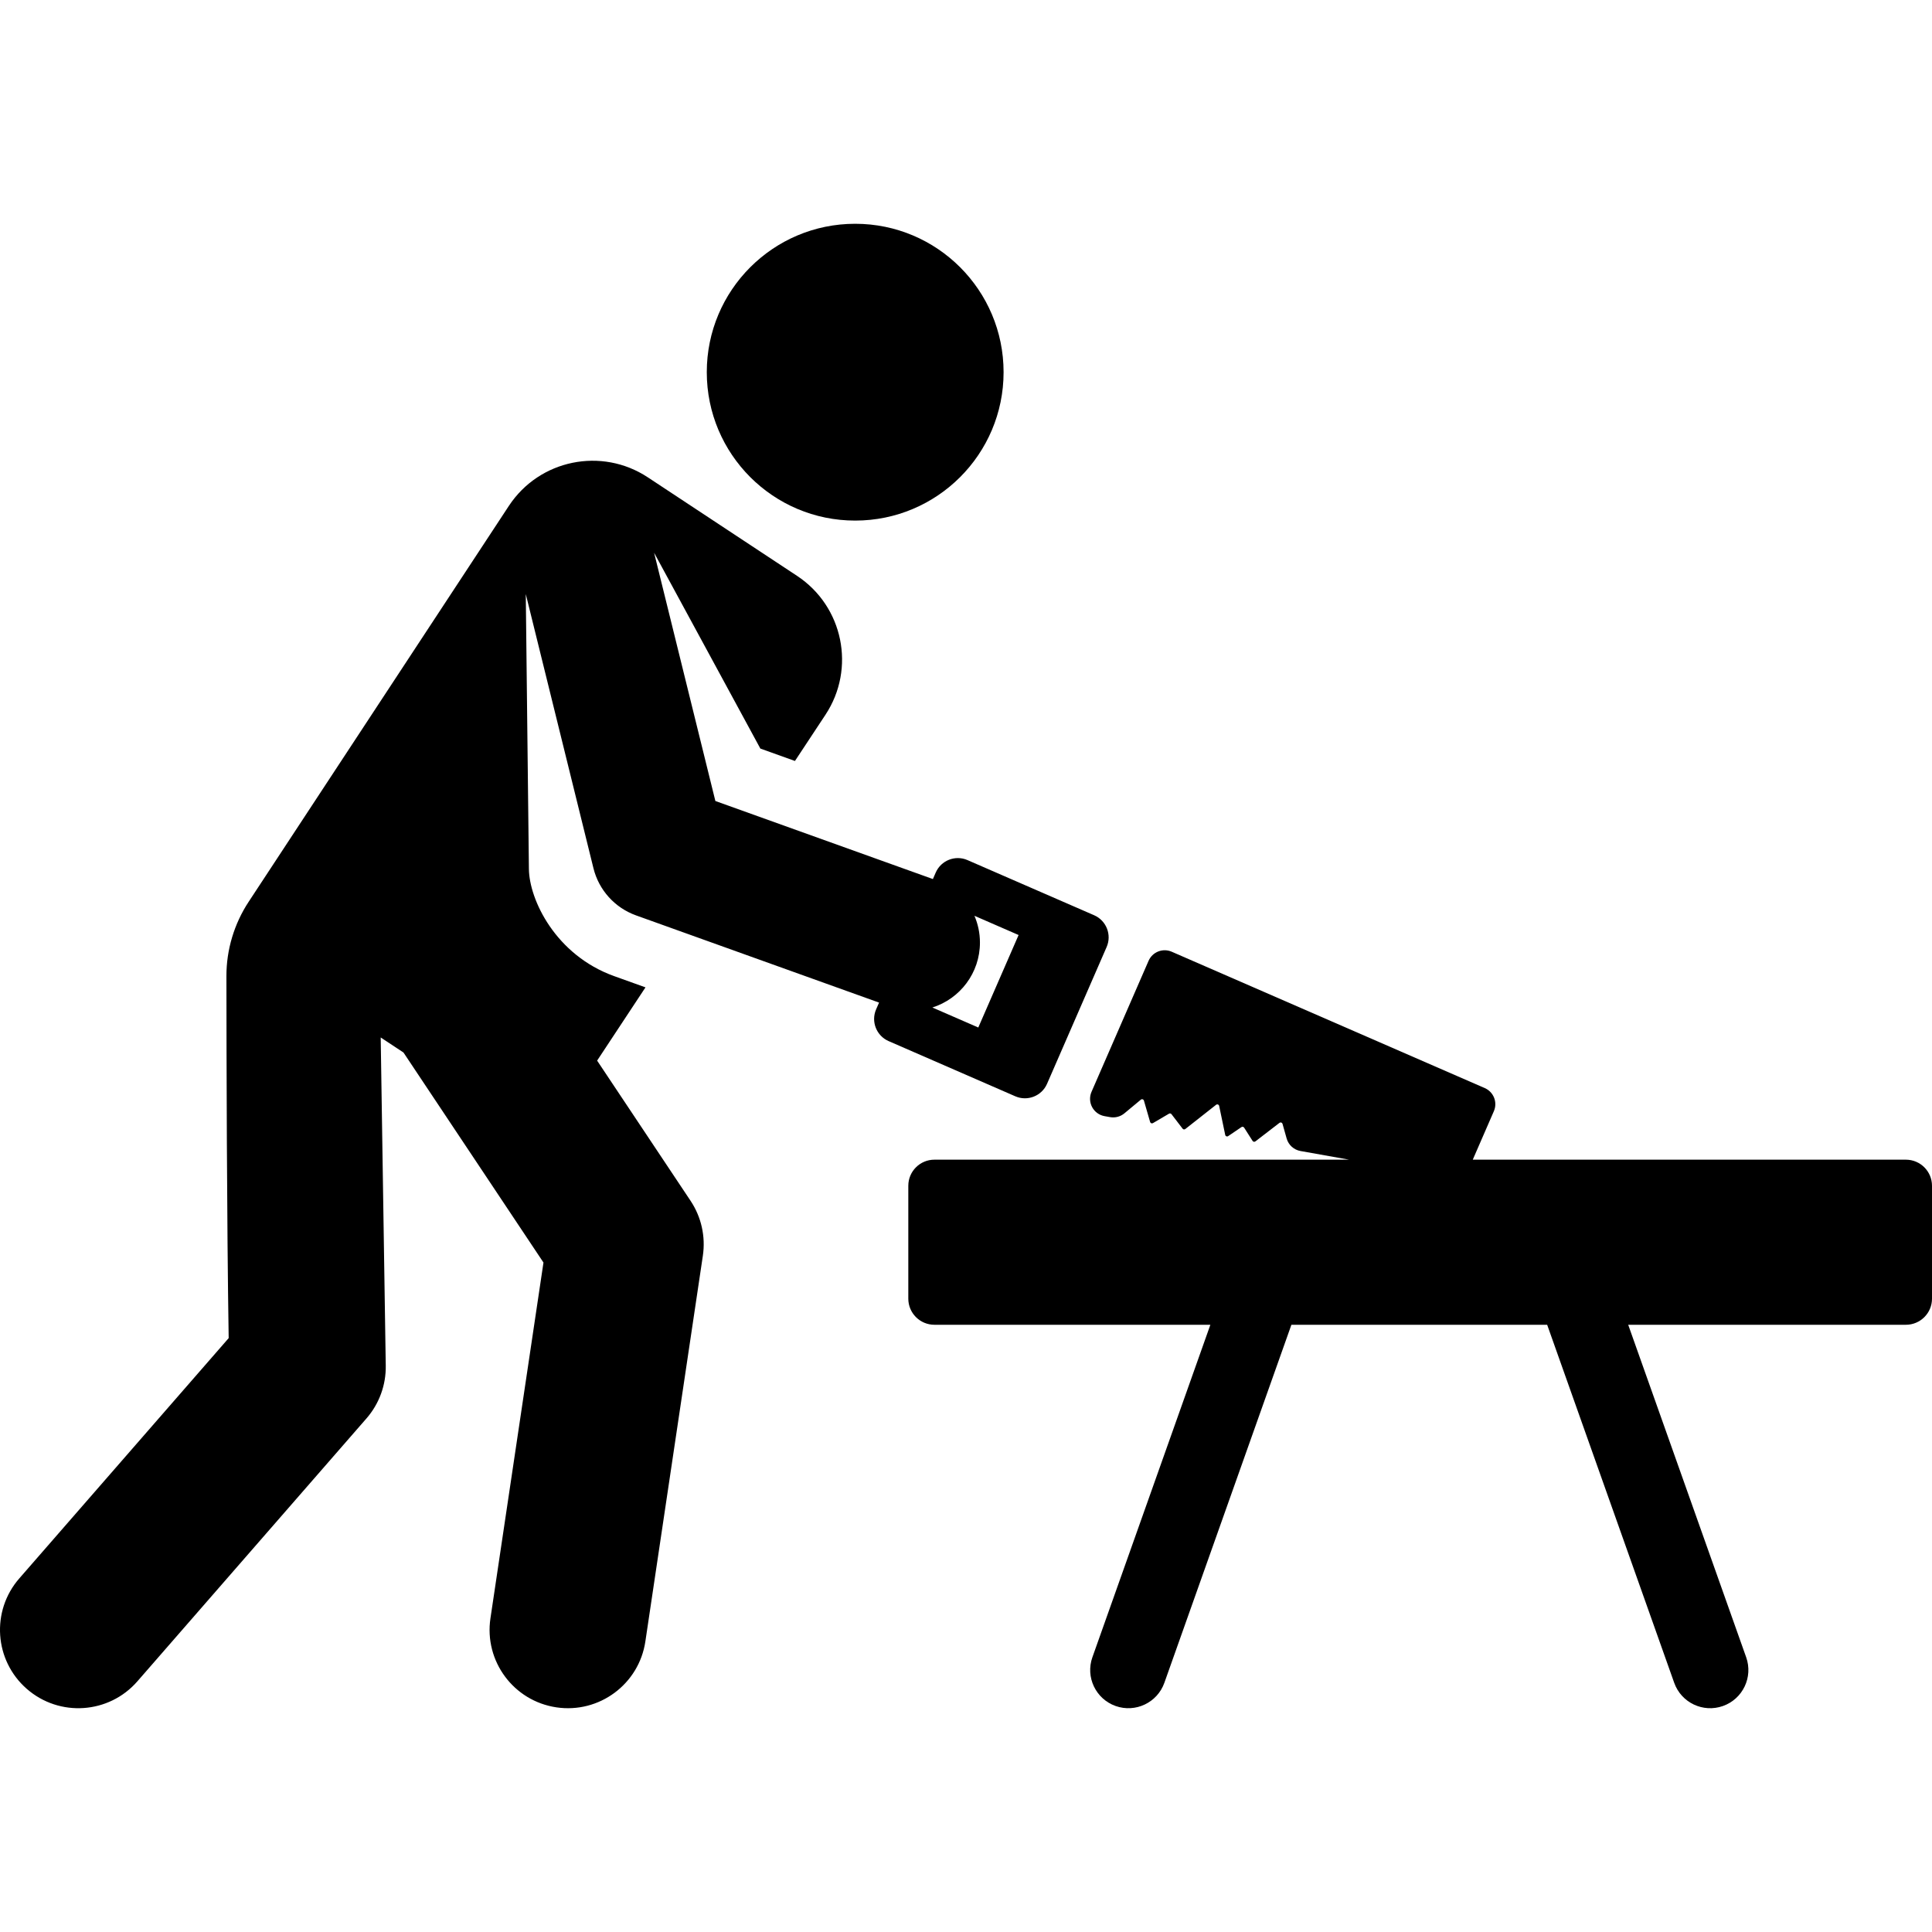
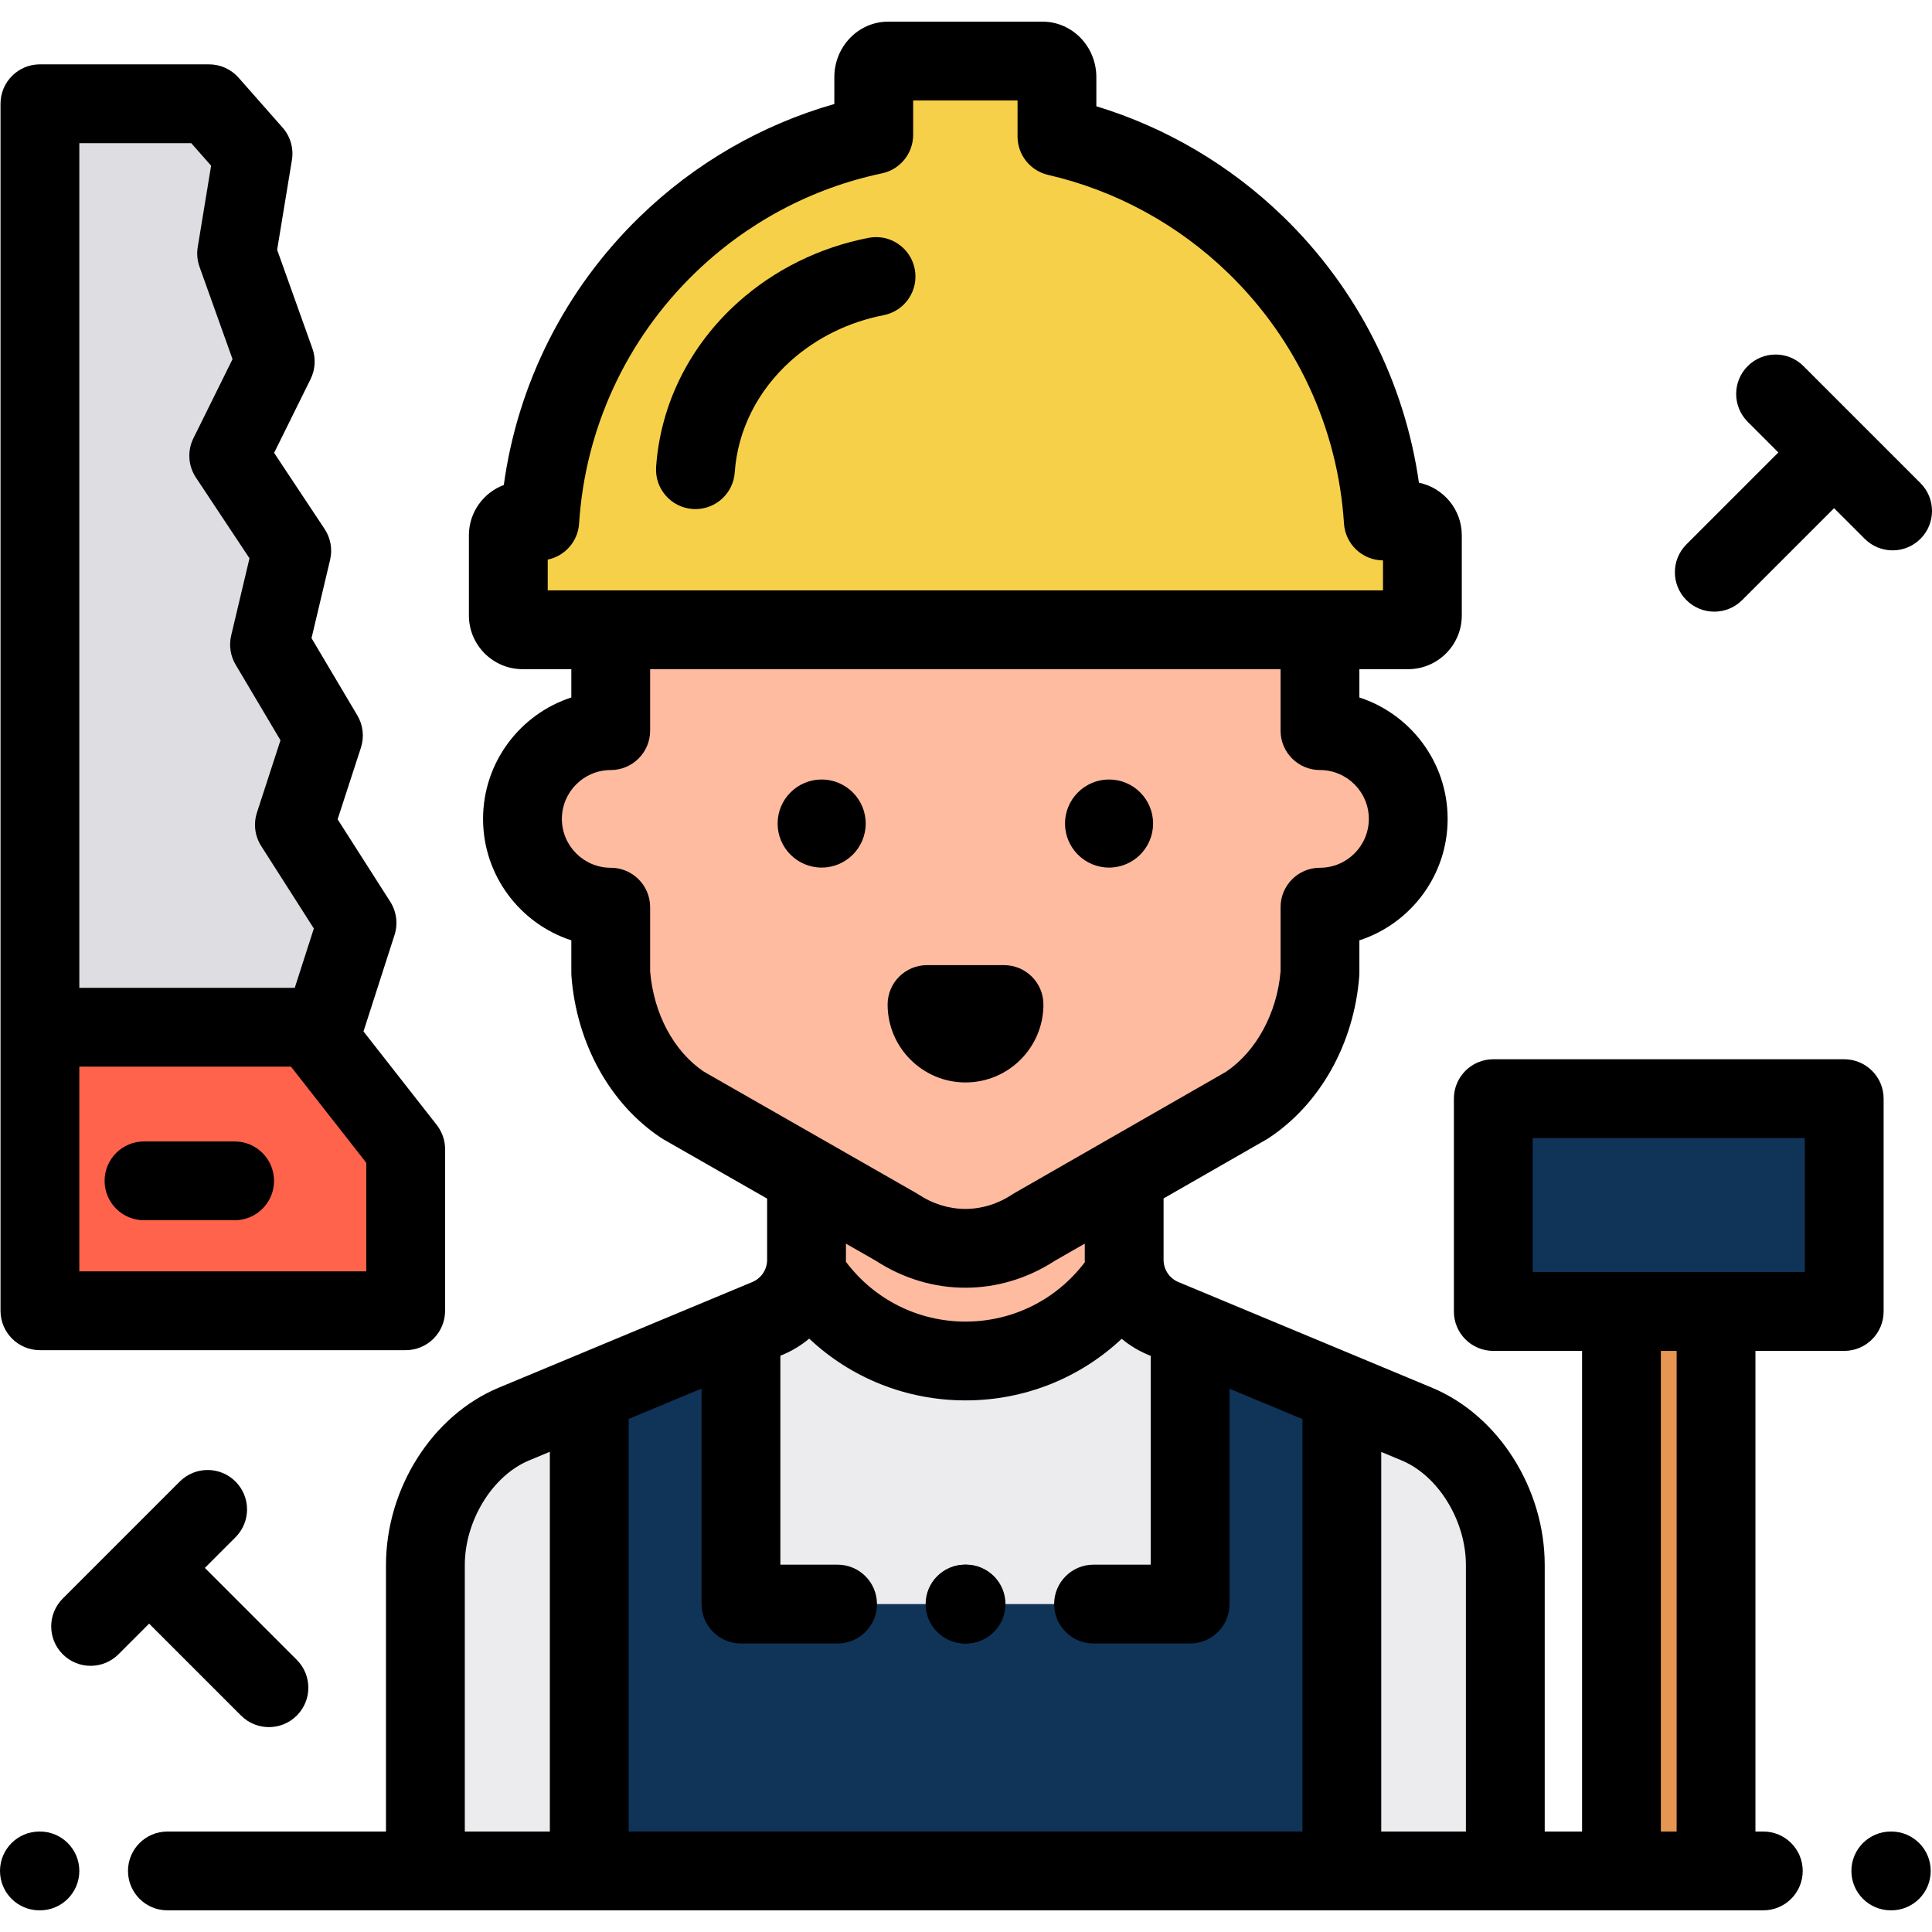
- <svg xmlns="http://www.w3.org/2000/svg" fill="#000000" height="800px" width="800px" version="1.1" id="Layer_1" viewBox="0 0 512.001 512.001" xml:space="preserve">
+ <svg xmlns="http://www.w3.org/2000/svg" version="1.1" id="Layer_1" viewBox="0 0 512 512" xml:space="preserve">
+   <polygon style="fill:#FF634C;" points="107.514,304.555 82.195,272.228 10.579,272.228 10.579,347.367 107.514,347.367 " />
+   <polyline style="fill:#DEDDE1;" points="94.616,244.579 85.718,272.228 10.579,272.228 10.579,27.494 55.394,27.494 67.055,40.721   62.703,67.174 72.947,95.839 60.615,120.776 77.322,145.958 71.423,170.818 85.718,194.914 78.018,218.583 94.616,244.579 " />
+   <rect x="429.709" y="347.561" style="fill:#E59752;" width="25.061" height="148.255" />
+   <rect x="395.741" y="291.154" style="fill:#103358;" width="92.996" height="56.408" />
  <g>
-     <g>
-       <circle cx="226.633" cy="98.633" r="39.328" />
-     </g>
+     <path style="fill:#FEBBA0;" d="M349.807,193.626v-30.426c0-51.801-41.994-93.794-93.794-93.794   c-51.802,0-93.794,41.993-93.794,93.794h-0.368v30.426c-12.918,0-23.39,10.472-23.39,23.39c0,12.918,10.472,23.39,23.39,23.39   v17.462c1.126,14.726,8.307,27.837,19.181,35.018l56.542,32.324c11.354,7.498,25.159,7.498,36.513,0l56.373-32.324   c10.873-7.181,18.222-20.292,19.349-35.018v-17.462c12.918,0,23.39-10.472,23.39-23.39   C373.197,204.099,362.724,193.626,349.807,193.626z" />
+     <path style="fill:#FEBBA0;" d="M213.742,313.514v20.341c0,6.796-4.086,12.925-10.36,15.54l-67.203,28.001   c-14.198,5.916-23.445,21.995-23.445,37.376v81.046h286.189v-81.046c0-15.38-9.248-31.461-23.445-37.376l-67.203-28.001   c-6.274-2.614-10.359-8.744-10.359-15.54v-20.341H213.742z" />
  </g>
-   <g>
-     <g>
-       <path d="M289.959,242.55c-12.421-5.407-20.868-9.086-33.565-14.614c-3.235-1.411-7.008,0.071-8.42,3.31l-0.746,1.713    c-36.457-13.082-20.753-7.447-57.647-20.686l-16.24-65.796l28.162,51.9l9.167,3.289l8.088-12.25    c8.084-12.246,4.711-28.725-7.534-36.81l-39.54-26.104c-12.246-8.084-28.725-4.711-36.81,7.534    c-2.411,3.653-51.729,78.698-68.977,104.945c-3.837,5.839-5.897,12.686-5.893,19.673c0.014,20.255,0.104,64.933,0.597,95.963    L5.107,418.302c-7.53,8.642-6.63,21.753,2.012,29.284c8.643,7.532,21.754,6.629,29.285-2.012l60.721-69.683    c3.365-3.863,5.183-8.833,5.105-13.956l-1.34-86.993l6.036,3.985l37.1,55.662l-14.054,94.288    c-1.69,11.338,6.131,21.898,17.469,23.588c11.334,1.691,21.899-6.129,23.589-17.469l15.233-102.202    c0.758-5.093-0.402-10.286-3.258-14.571l-24.76-37.149l12.815-19.411l-8.286-2.974c-15.551-5.58-22.517-20.27-22.61-28.409    l-0.828-72.85l17.933,72.654c1.433,5.803,5.675,10.489,11.282,12.502l64.41,23.112l-0.777,1.784    c-1.413,3.245,0.078,7.013,3.31,8.421c16.134,7.029,17.2,7.494,33.566,14.624c3.217,1.403,7-0.05,8.42-3.309l15.789-36.249    C294.681,247.736,293.199,243.961,289.959,242.55z M259.258,272.302L247.088,267c7.308-2.309,12.607-9.138,12.607-17.21    c0-2.522-0.522-4.919-1.458-7.096l11.701,5.095L259.258,272.302z" />
-     </g>
-   </g>
-   <g>
-     <g>
-       <path d="M505.083,307.328H390.299l5.591-12.848c1.026-2.358-0.054-5.101-2.41-6.127l-82.966-36.138    c-1.132-0.493-2.415-0.516-3.564-0.065c-1.149,0.452-2.072,1.342-2.565,2.474l-15.121,34.723c-0.569,1.307-0.509,2.803,0.165,4.06    c0.674,1.256,1.886,2.135,3.29,2.384l1.467,0.26c1.35,0.24,2.736-0.127,3.789-1.003l4.361-3.623    c0.133-0.11,0.311-0.146,0.476-0.096c0.164,0.05,0.292,0.181,0.341,0.347l1.641,5.664c0.044,0.152,0.155,0.274,0.301,0.332    c0.147,0.058,0.312,0.046,0.448-0.035l4.251-2.496c0.223-0.13,0.508-0.075,0.665,0.129l2.943,3.84    c0.084,0.108,0.206,0.18,0.342,0.196c0.136,0.017,0.272-0.021,0.379-0.105l8.153-6.417c0.139-0.109,0.325-0.139,0.491-0.078    c0.166,0.06,0.289,0.203,0.326,0.376l1.601,7.679c0.035,0.167,0.151,0.306,0.309,0.369c0.158,0.064,0.338,0.045,0.479-0.051    l3.512-2.384c0.115-0.078,0.255-0.106,0.39-0.078c0.135,0.028,0.253,0.109,0.328,0.226l2.236,3.509    c0.077,0.12,0.201,0.204,0.342,0.229c0.142,0.025,0.287-0.011,0.4-0.098l6.388-4.918c0.135-0.104,0.311-0.134,0.473-0.08    c0.161,0.054,0.284,0.183,0.331,0.347l1.091,3.875c0.484,1.719,1.908,3.009,3.666,3.323l12.9,2.297H247.629    c-3.82,0-6.918,3.097-6.918,6.918v29.915c0,3.82,3.097,6.918,6.918,6.918h73.132l-31.264,88.111    c-1.869,5.267,0.884,11.052,6.152,12.921c5.27,1.869,11.053-0.889,12.921-6.152l33.665-94.879h67.78l33.667,94.879    c1.868,5.266,7.651,8.022,12.921,6.152c5.267-1.868,8.021-7.654,6.152-12.921l-31.264-88.111h73.593    c3.82,0,6.918-3.097,6.918-6.918v-29.915C512,310.425,508.903,307.328,505.083,307.328z" />
-     </g>
-   </g>
+   <path style="fill:#ECEBED;" d="M375.477,377.396l-67.203-28.001c-5.197-2.165-8.884-6.746-9.999-12.117  c-8.879,14.056-24.542,23.399-42.396,23.399c-17.906,0-33.61-9.398-42.474-23.522c-1.084,5.424-4.787,10.058-10.023,12.24  l-67.203,28.001c-14.198,5.916-23.445,21.995-23.445,37.376v81.046h286.189v-81.046C398.923,399.391,389.674,383.31,375.477,377.396  z" />
+   <polygon style="fill:#103358;" points="315.399,352.364 315.399,425.096 196.361,425.096 196.361,352.321 156.159,369.072   156.159,495.818 355.601,495.818 355.601,369.113 " />
+   <path style="fill:#F7D04A;" d="M373.156,138.069h-6.567c-1.774-27.788-13.682-53.647-33.782-73.148  c-14.833-14.392-33.001-24.212-52.704-28.747V20.448c0-2.356-1.698-4.266-3.793-4.266h-40.963c-2.095,0-3.793,1.91-3.793,4.266  v15.279c-20.482,4.315-39.388,14.31-54.728,29.193c-20.099,19.503-32.008,45.361-33.782,73.148h-4.544  c-2.096,0-3.793,1.698-3.793,3.793v21.24c0,2.096,1.698,3.793,3.793,3.793h234.654c2.095,0,3.793-1.698,3.793-3.793v-21.24  C376.949,139.767,375.251,138.069,373.156,138.069z" />
+   <path d="M256.017,435.538h-0.137c-5.766,0-10.442-4.675-10.442-10.442s4.676-10.442,10.442-10.442h0.137  c5.766,0,10.442,4.675,10.442,10.442S261.783,435.538,256.017,435.538z" />
+   <path d="M255.88,435.538h-0.137c-5.766,0-10.442-4.675-10.442-10.442s4.676-10.442,10.442-10.442h0.137  c5.766,0,10.442,4.675,10.442,10.442S261.646,435.538,255.88,435.538z" />
+   <path d="M10.579,506.26h-0.137C4.676,506.26,0,501.585,0,495.818s4.676-10.442,10.442-10.442h0.137  c5.766,0,10.442,4.675,10.442,10.442S16.345,506.26,10.579,506.26z" />
+   <path d="M501.216,506.259h-0.137c-5.766,0-10.442-4.675-10.442-10.442s4.676-10.442,10.442-10.442h0.137  c5.766,0,10.442,4.675,10.442,10.442S506.982,506.259,501.216,506.259z" />
+   <path d="M293.911,229.918c-6.435,0-11.672-5.236-11.672-11.671c0-6.436,5.237-11.672,11.672-11.672  c6.435,0,11.671,5.236,11.671,11.672C305.581,224.682,300.346,229.918,293.911,229.918z" />
+   <path d="M217.747,229.918c-6.435,0-11.671-5.236-11.671-11.671c0-6.436,5.236-11.672,11.671-11.672s11.672,5.236,11.672,11.672  C229.419,224.682,224.182,229.918,217.747,229.918z" />
+   <path d="M255.873,286.86c-11.384,0-20.646-9.262-20.646-20.646c0-5.767,4.676-10.442,10.442-10.442h20.408  c5.766,0,10.442,4.675,10.442,10.442C276.517,277.599,267.256,286.86,255.873,286.86z" />
+   <path d="M78.652,439.878l-24.366-24.365l8.122-8.123c4.078-4.078,4.078-10.689,0-14.767c-4.079-4.078-10.688-4.078-14.768,0  l-31.011,31.012c-4.078,4.078-4.078,10.689,0,14.767c2.039,2.039,4.711,3.058,7.384,3.058s5.344-1.02,7.384-3.058l8.121-8.122  l24.366,24.365c2.039,2.039,4.711,3.058,7.384,3.058s5.344-1.02,7.384-3.058C82.731,450.567,82.731,443.955,78.652,439.878z" />
+   <path d="M508.942,128.027l-31.011-31.012c-4.077-4.078-10.686-4.078-14.768,0c-4.078,4.078-4.078,10.689,0,14.767l8.122,8.123  l-24.366,24.365c-4.078,4.078-4.078,10.689,0,14.767c2.039,2.039,4.711,3.058,7.384,3.058c2.672,0,5.344-1.02,7.384-3.058  l24.366-24.365l8.121,8.122c2.039,2.039,4.711,3.058,7.384,3.058c2.672,0,5.344-1.02,7.384-3.058  C513.02,138.716,513.02,132.104,508.942,128.027z" />
+   <path d="M488.736,280.713h-92.999c-5.766,0-10.442,4.675-10.442,10.442v56.404c0,5.767,4.676,10.442,10.442,10.442h23.528v127.375  h-9.899v-70.604c0-20.355-12.284-39.687-29.87-47.015l-67.203-28c-2.389-0.995-3.934-3.311-3.934-5.901v-16.259l27.295-15.65  c0.19-0.11,0.377-0.224,0.56-0.346c13.667-9.025,22.64-25.075,24.005-42.935c0.021-0.264,0.03-0.53,0.03-0.796v-8.669  c13.56-4.411,23.389-17.171,23.389-32.183c0-15.012-9.83-27.774-23.39-32.184v-7.496h12.907c7.849,0,14.235-6.385,14.235-14.235  v-21.24c0-6.864-4.884-12.609-11.358-13.943c-3.81-26.743-16.373-51.493-35.954-70.493c-14.032-13.615-31.022-23.632-49.535-29.267  v-7.711c0-8.11-6.385-14.708-14.236-14.708h-40.963c-7.85,0-14.236,6.598-14.236,14.708v7.114  c-19.303,5.507-36.99,15.729-51.556,29.864c-19.731,19.144-32.335,44.123-36.041,71.102c-5.397,2.025-9.248,7.237-9.248,13.334  v21.24c0,7.849,6.385,14.235,14.235,14.235h12.909v7.496c-13.56,4.411-23.389,17.171-23.389,32.183  c0,15.012,9.829,27.773,23.389,32.183v8.669c0,0.265,0.01,0.531,0.03,0.796c1.371,17.933,10.282,33.983,23.837,42.935  c0.187,0.124,0.377,0.241,0.572,0.352l27.451,15.693v16.21c0,2.589-1.544,4.905-3.934,5.901l-67.203,28.001  c-17.587,7.328-29.87,26.662-29.87,47.014v70.604H44.361c-5.766,0-10.442,4.675-10.442,10.442s4.676,10.442,10.442,10.442h422.937  c5.766,0,10.442-4.675,10.442-10.442s-4.676-10.442-10.442-10.442h-2.088V358.001h23.527c5.766,0,10.442-4.675,10.442-10.442  v-56.404C499.178,285.388,494.502,280.713,488.736,280.713z M145.151,148.298c4.525-0.927,8.01-4.786,8.315-9.564  c1.607-25.158,12.485-48.711,30.634-66.32c13.795-13.385,30.948-22.538,49.607-26.469c4.832-1.018,8.289-5.281,8.289-10.217v-9.103  h27.665v9.549c0,4.865,3.359,9.085,8.1,10.176c17.935,4.128,34.455,13.141,47.775,26.065c18.147,17.608,29.026,41.161,30.633,66.32  c0.349,5.47,4.866,9.734,10.338,9.776v7.942H145.151V148.298z M186.529,284.002c-7.979-5.403-13.276-15.283-14.237-26.554v-17.042  c0-5.767-4.676-10.442-10.442-10.442c-7.139,0-12.947-5.809-12.947-12.947c0-7.138,5.809-12.947,12.947-12.947  c5.766,0,10.442-4.675,10.442-10.442v-16.291h167.072v16.291c0,5.767,4.676,10.442,10.442,10.442  c7.139,0,12.947,5.809,12.947,12.947c0,7.138-5.808,12.947-12.947,12.947c-5.766,0-10.442,4.675-10.442,10.442v17.04  c-0.948,11.042-6.439,21.162-14.411,26.559l-56.062,32.147c-0.19,0.11-0.377,0.224-0.56,0.346c-7.829,5.17-17.174,5.17-25.003,0  c-0.187-0.123-0.377-0.241-0.572-0.352L186.529,284.002z M287.497,334.489c-7.49,9.91-19.068,15.746-31.617,15.746  c-12.611,0-24.229-5.882-31.715-15.871c0.003-0.17,0.019-0.337,0.019-0.509v-4.272l7.935,4.536c7.33,4.76,15.52,7.14,23.712,7.14  c8.194,0,16.387-2.382,23.718-7.144l7.927-4.545v4.285C287.474,334.068,287.493,334.277,287.497,334.489z M145.717,485.376h-22.54  v-70.604c0-11.769,7.317-23.694,17.019-27.737l5.521-2.3V485.376z M345.159,485.376H166.601V376.032l19.318-8.049v57.112  c0,5.767,4.676,10.442,10.442,10.442h25.602c5.766,0,10.442-4.675,10.442-10.442s-4.676-10.442-10.442-10.442h-15.16v-55.372  l0.596-0.249c2.602-1.085,4.966-2.541,7.048-4.284c11.077,10.432,25.755,16.37,41.432,16.37c15.643,0,30.306-5.923,41.381-16.324  c2.071,1.725,4.418,3.164,6.999,4.239l0.698,0.29v55.329h-15.16c-5.766,0-10.442,4.675-10.442,10.442s4.676,10.442,10.442,10.442  h25.602c5.766,0,10.442-4.675,10.442-10.442v-57.07l19.318,8.049v109.3H345.159z M388.481,485.376h-22.438V384.776l5.419,2.259  c9.702,4.042,17.018,15.967,17.018,27.737V485.376z M444.325,485.376h-4.177V358.001h4.177V485.376z M478.294,337.117h-72.116  v-35.521h72.116V337.117z" />
+   <path d="M115.735,298.116L96.33,273.34l8.226-25.562c0.953-2.962,0.536-6.195-1.139-8.818l-13.944-21.838l6.174-18.976  c0.929-2.857,0.584-5.975-0.949-8.558L82.556,169.12l4.924-20.753c0.668-2.812,0.14-5.775-1.458-8.183l-13.382-20.17l9.667-19.546  c1.255-2.538,1.425-5.477,0.473-8.143l-9.335-26.122l3.914-23.788c0.509-3.093-0.399-6.251-2.471-8.601L63.226,20.589  c-1.982-2.248-4.836-3.537-7.833-3.537H10.579c-5.766,0-10.442,4.675-10.442,10.442v319.873c0,5.767,4.676,10.442,10.442,10.442  h96.935c5.766,0,10.442-4.675,10.442-10.442v-42.812C117.956,302.221,117.174,299.954,115.735,298.116z M21.021,37.936h29.658  l5.268,5.976L52.4,65.479c-0.287,1.748-0.125,3.541,0.47,5.21l8.754,24.494l-10.369,20.965c-1.65,3.337-1.399,7.3,0.659,10.402  l14.203,21.406l-4.852,20.452c-0.625,2.635-0.203,5.409,1.179,7.739l11.885,20.033l-6.239,19.175  c-0.966,2.971-0.551,6.217,1.129,8.85l13.954,21.855l-5.062,15.729H21.021V37.936z M97.072,336.925H21.021V282.67H77.11  l19.962,25.488V336.925z" />
+   <path d="M62.181,323.379H38.164c-5.766,0-10.442-4.675-10.442-10.442s4.676-10.442,10.442-10.442h24.017  c5.766,0,10.442,4.675,10.442,10.442S67.947,323.379,62.181,323.379z" />
+   <path d="M184.306,134.914c-0.241,0-0.485-0.008-0.729-0.025c-5.754-0.397-10.095-5.383-9.699-11.136  c1.148-16.607,8.857-32.106,21.712-43.642c9.633-8.644,21.588-14.551,34.576-17.081c5.654-1.107,11.142,2.592,12.246,8.252  c1.104,5.661-2.592,11.144-8.252,12.246c-9.284,1.809-17.797,6.002-24.619,12.125c-8.791,7.89-14.057,18.38-14.827,29.538  C194.333,130.7,189.747,134.914,184.306,134.914z" />
</svg>
